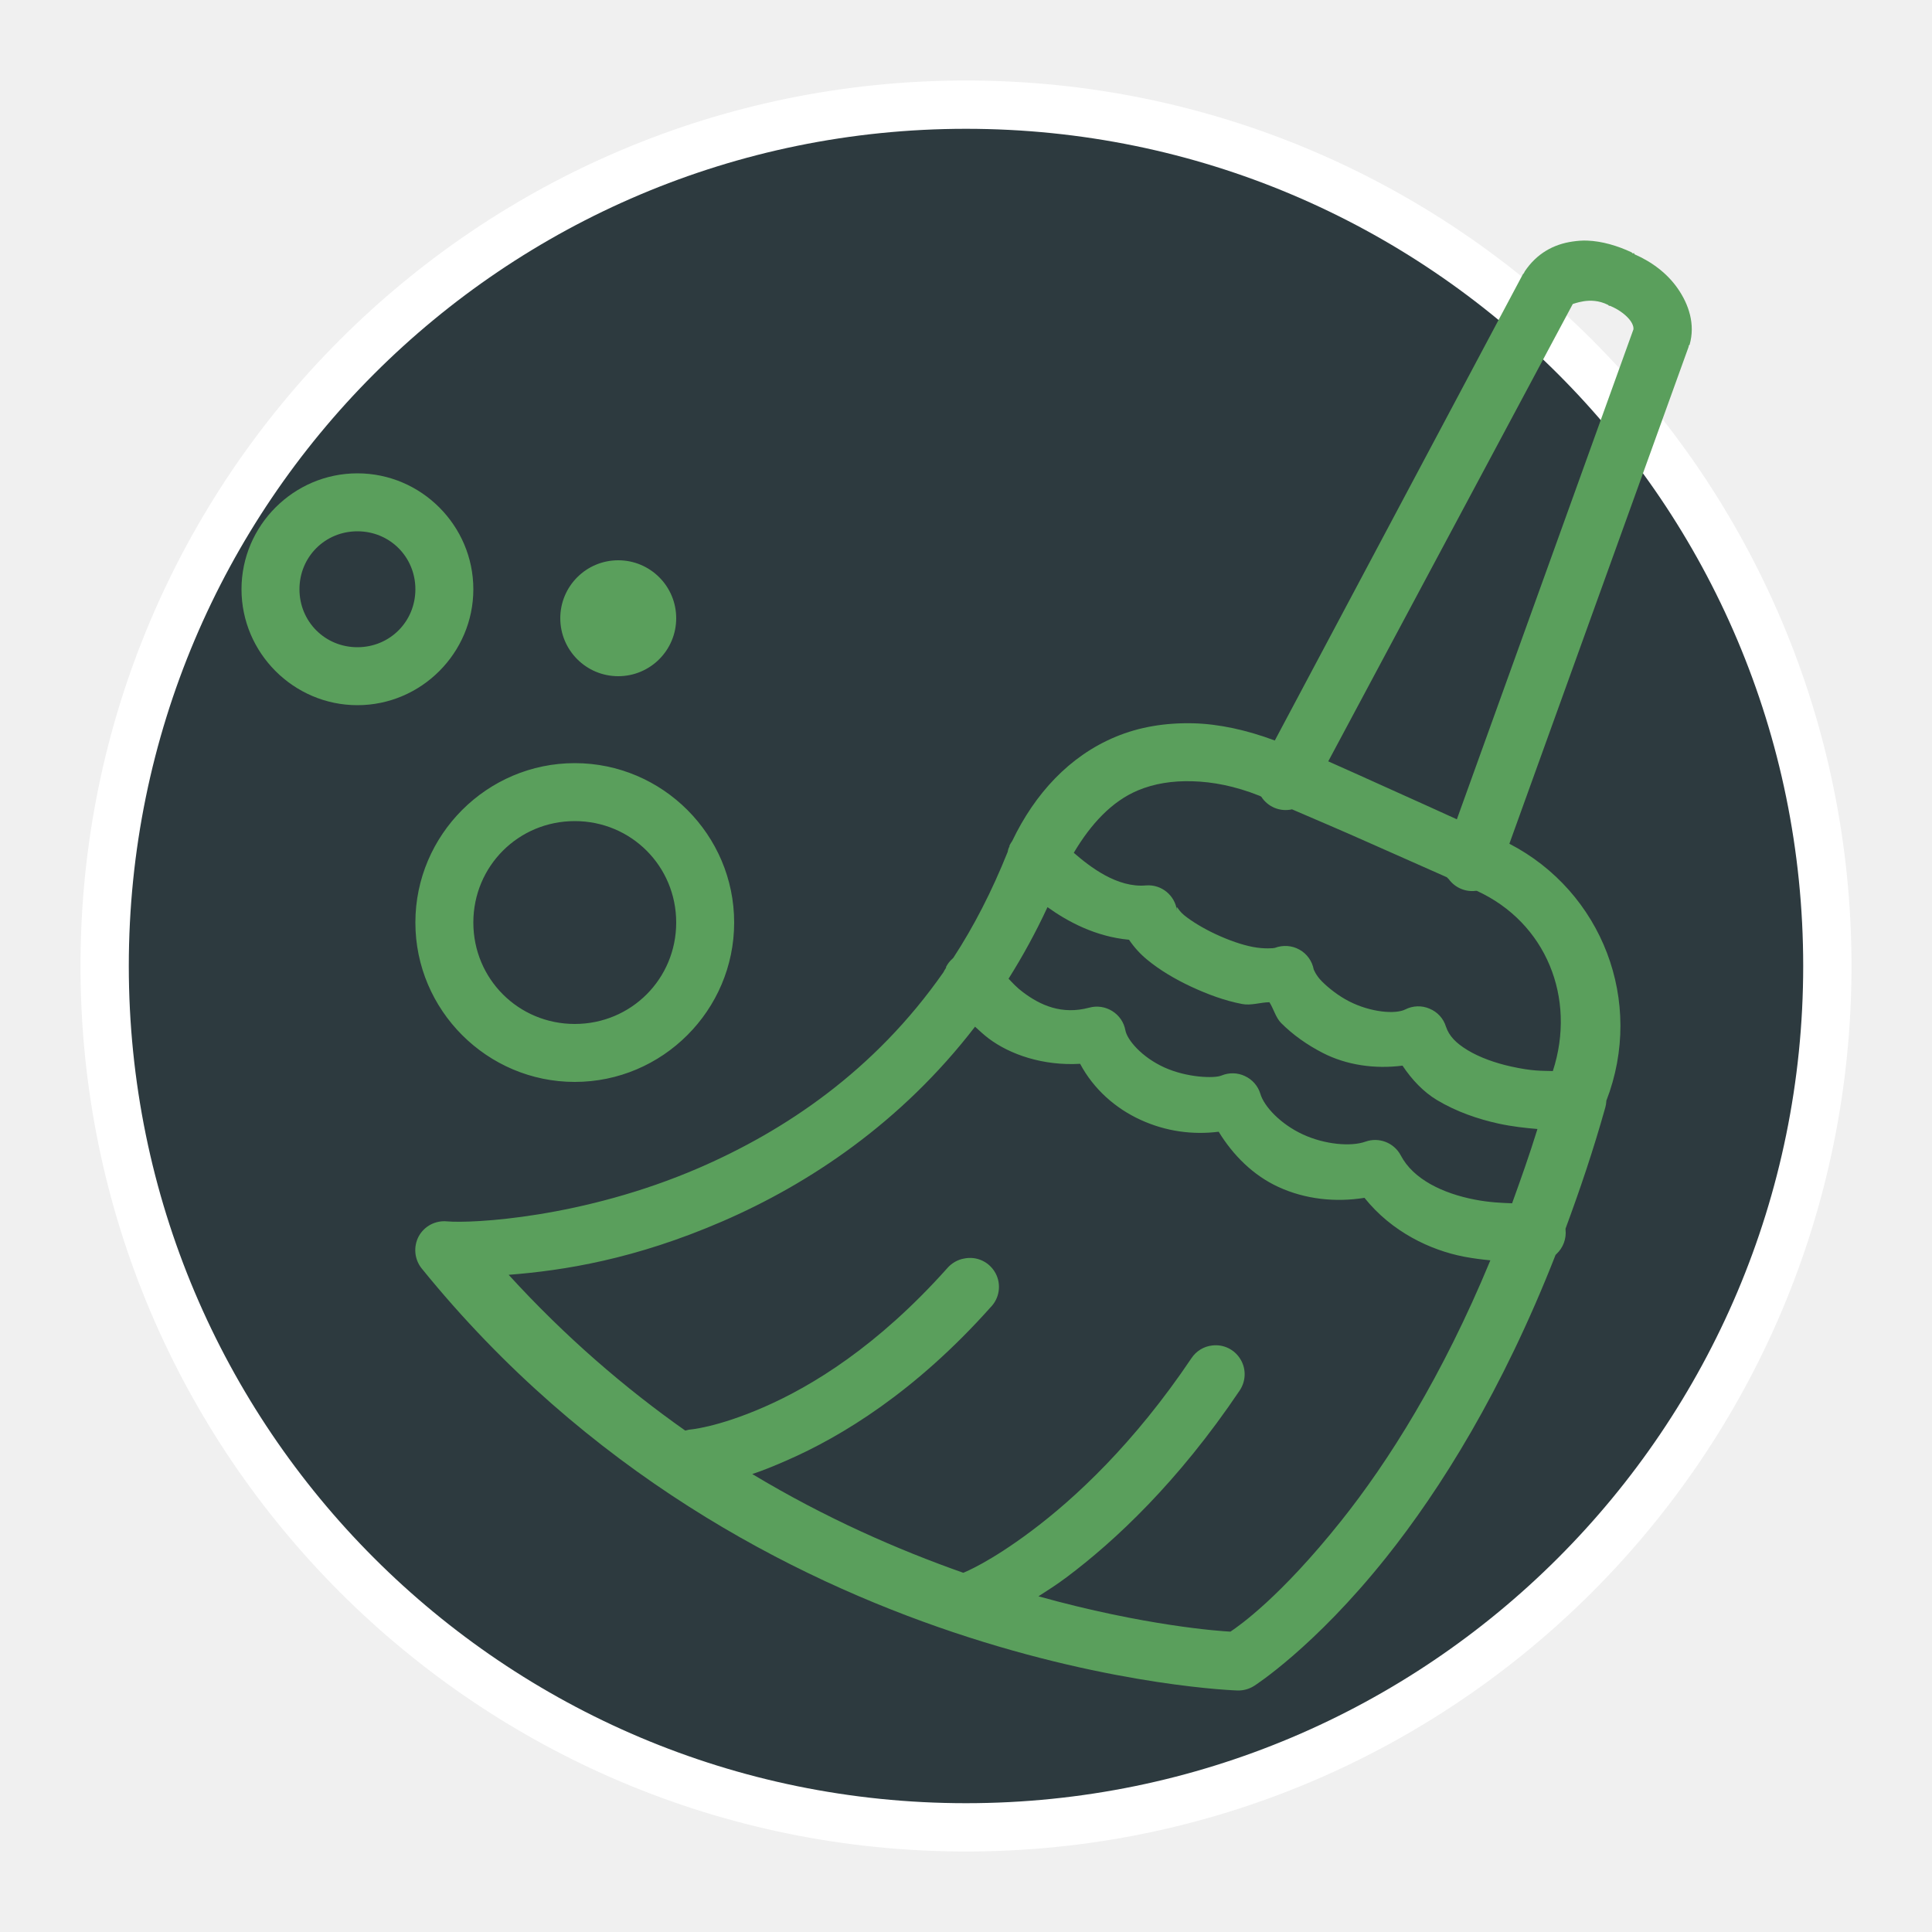
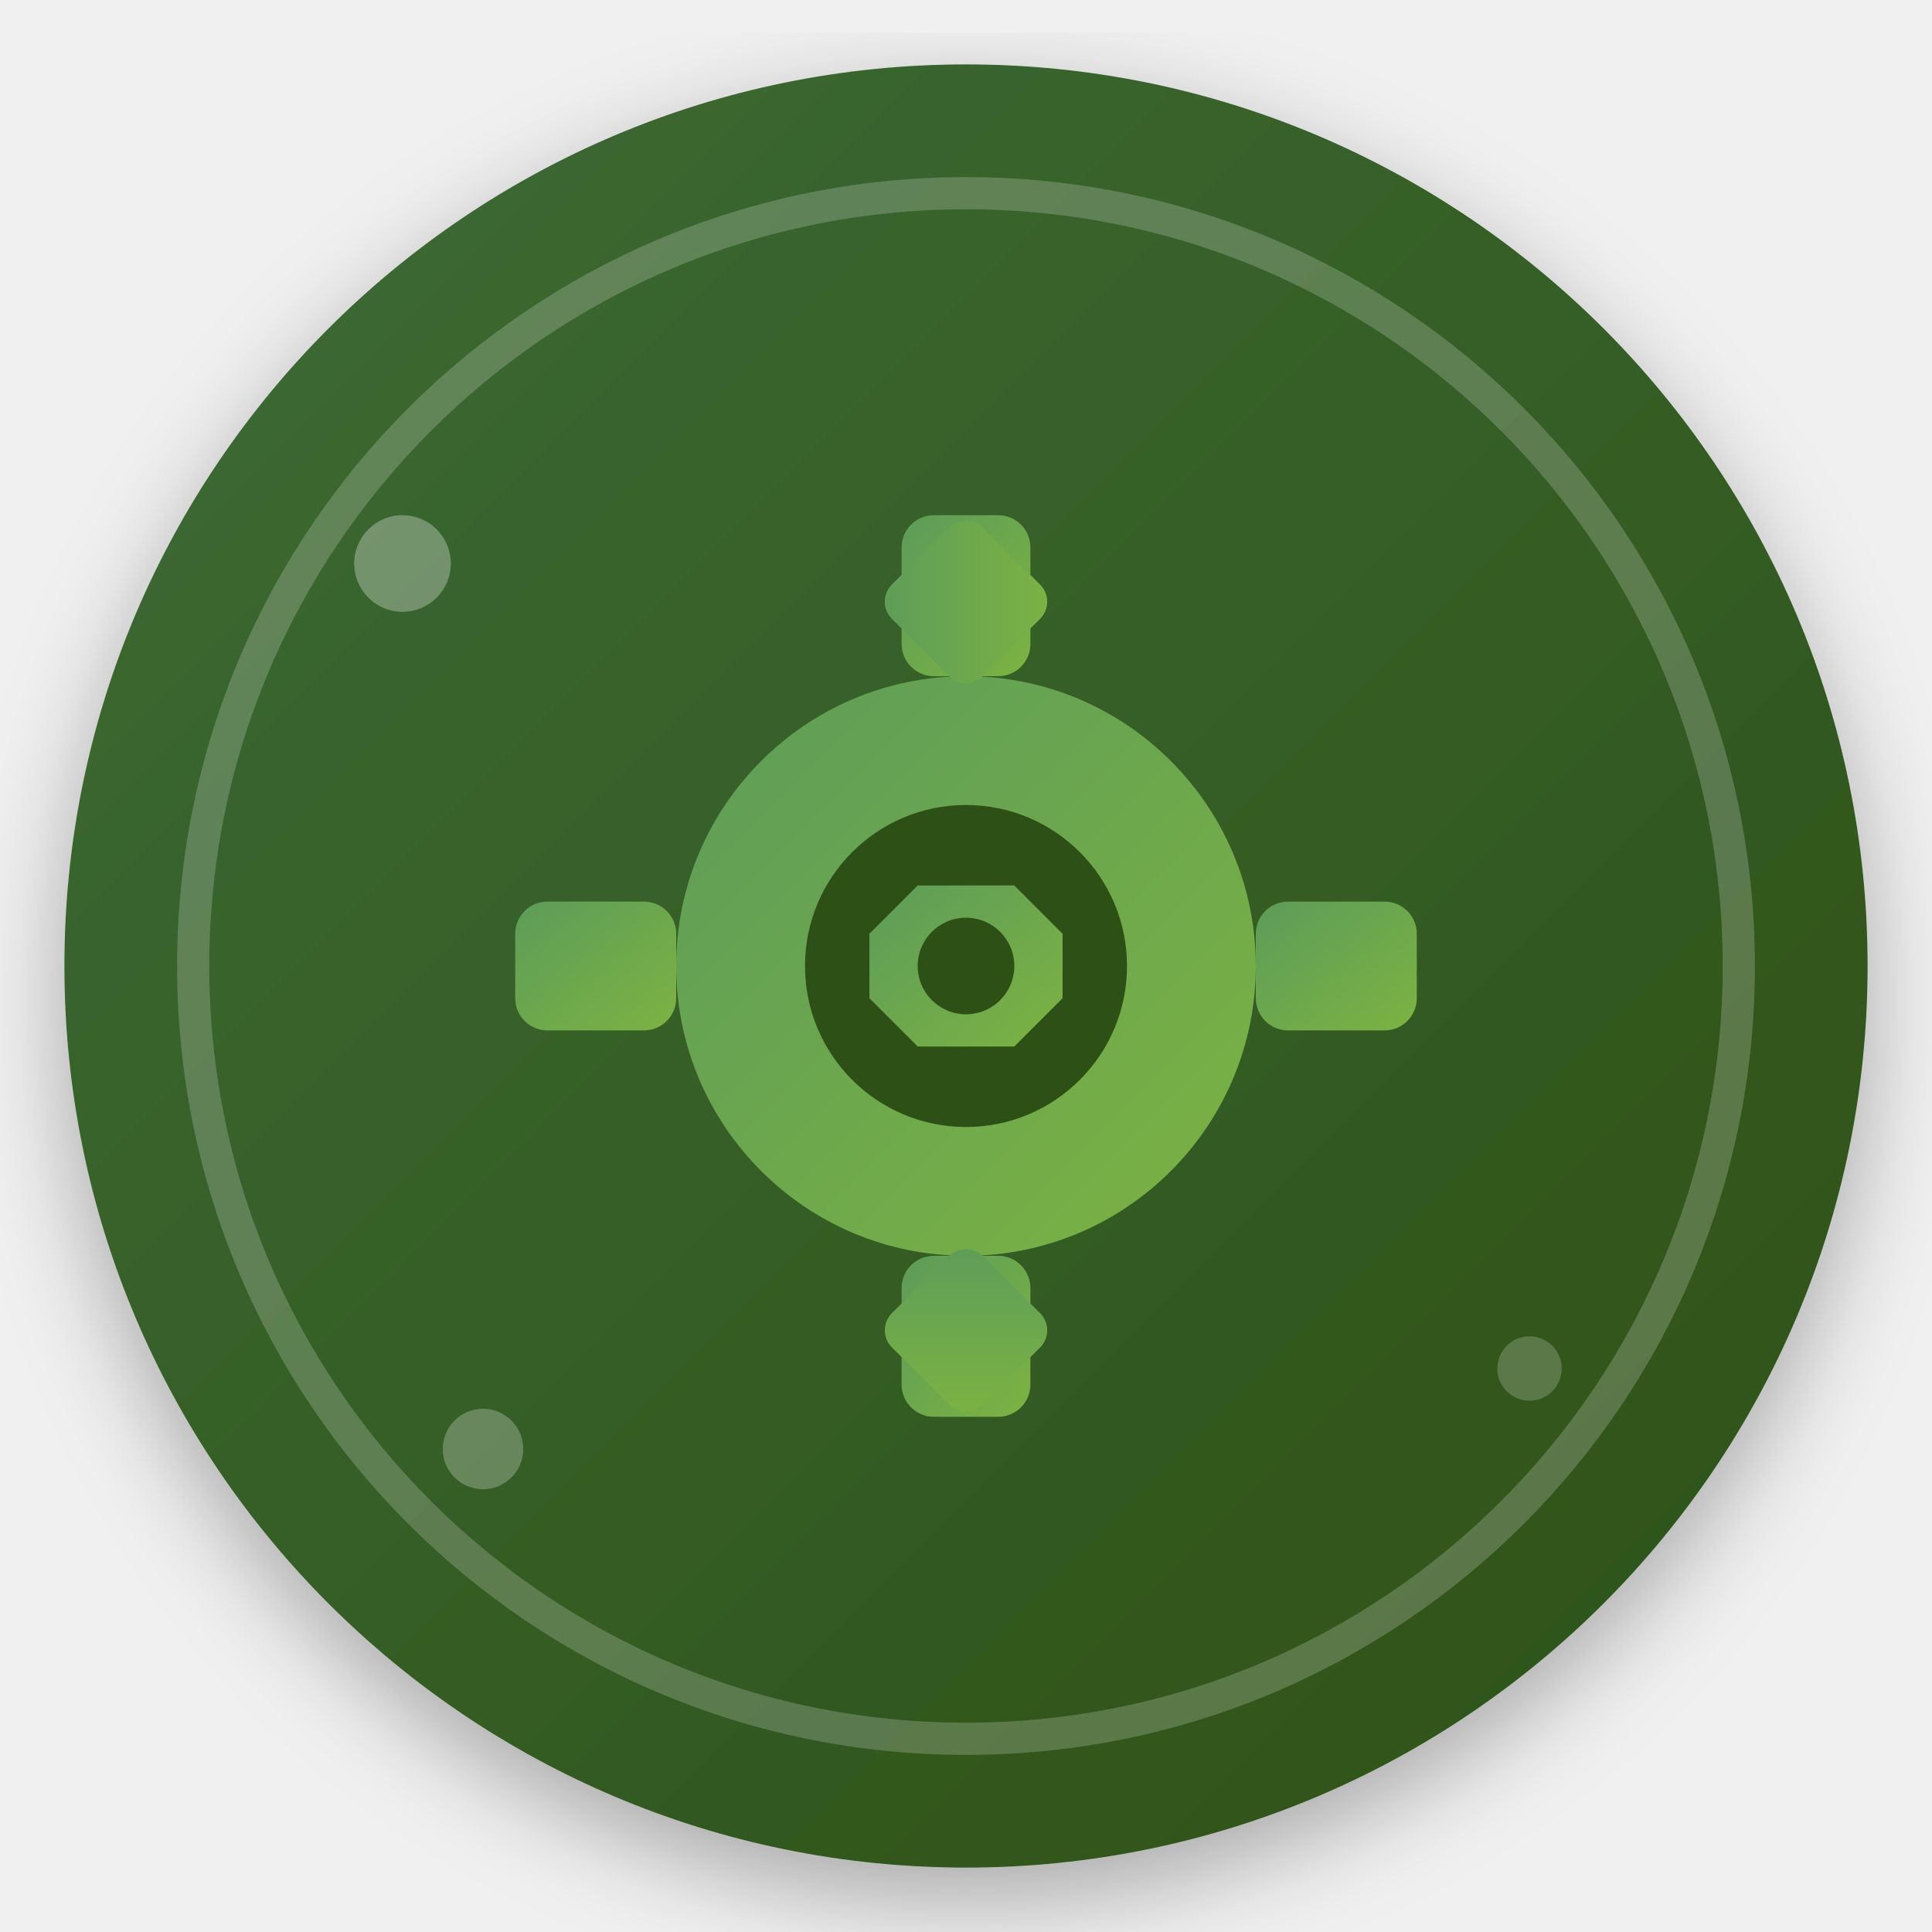
<svg xmlns="http://www.w3.org/2000/svg" viewBox="0 0 120 120">
-   <circle cx="60" cy="60" r="55" fill="white" />
-   <circle cx="60" cy="60" r="52" fill="#2D3A3F" />
-   <circle cx="60" cy="60" r="48" fill="#2D3A3F" />
-   <g transform="translate(60, 60) scale(1.8)">
-     <path d="M46.438 -0.031C46.27 -0.039 46.098 -0.023 45.938 0C45.266 0.094 44.688 0.422 44.281 1.031L44.25 1.094L44.219 1.125L35.656 17.219C34.691 16.859 33.734 16.648 32.844 16.625C31.883 16.602 30.977 16.75 30.156 17.094C28.574 17.754 27.379 19.047 26.594 20.688C26.559 20.738 26.527 20.789 26.5 20.844C26.496 20.852 26.504 20.867 26.5 20.875C26.488 20.895 26.477 20.918 26.469 20.938C26.457 20.977 26.445 21.02 26.438 21.062C25.895 22.418 25.27 23.637 24.562 24.719C24.555 24.73 24.539 24.738 24.531 24.75C24.441 24.828 24.367 24.926 24.312 25.031C24.309 25.039 24.316 25.055 24.312 25.062C24.277 25.113 24.246 25.164 24.219 25.219C21.832 28.637 18.723 30.695 15.781 31.969C11.773 33.703 7.938 33.887 7.094 33.812C6.691 33.773 6.305 33.977 6.113 34.332C5.926 34.688 5.965 35.125 6.219 35.438C17.613 49.5 34.375 50 34.375 50C34.574 50.004 34.77 49.949 34.938 49.844C34.938 49.844 37.008 48.531 39.5 45.406C41.371 43.059 43.504 39.664 45.344 34.969C45.355 34.957 45.363 34.949 45.375 34.938C45.605 34.723 45.723 34.41 45.688 34.094C45.688 34.082 45.688 34.074 45.688 34.062C46.172 32.754 46.641 31.379 47.062 29.875C47.078 29.812 47.09 29.75 47.094 29.688C47.094 29.676 47.094 29.668 47.094 29.656C48.426 26.219 46.941 22.434 43.75 20.781L49.938 3.625L49.938 3.594L49.969 3.562C50.172 2.852 49.938 2.168 49.562 1.625C49.207 1.113 48.688 0.711 48.062 0.438L48.062 0.406C48.043 0.398 48.02 0.414 48 0.406C47.988 0.402 47.98 0.379 47.969 0.375C47.48 0.145 46.945 -0.012 46.438 -0.031 Z M 46.312 2.062C46.539 2.027 46.836 2.027 47.156 2.188L47.188 2.219L47.219 2.219C47.543 2.348 47.812 2.566 47.938 2.75C48.062 2.934 48.027 3.043 48.031 3.031L41.938 19.938C41.203 19.605 40.695 19.371 39.656 18.906C38.883 18.559 38.148 18.223 37.5 17.938L45.938 2.156C45.93 2.164 46.086 2.098 46.312 2.062 Z M 4 8C1.801 8 0 9.801 0 12C0 14.199 1.801 16 4 16C6.199 16 8 14.199 8 12C8 9.801 6.199 8 4 8 Z M 4 10C5.117 10 6 10.883 6 12C6 13.117 5.117 14 4 14C2.883 14 2 13.117 2 12C2 10.883 2.883 10 4 10 Z M 13 11C11.895 11 11 11.895 11 13C11 14.105 11.895 15 13 15C14.105 15 15 14.105 15 13C15 11.895 14.105 11 13 11 Z M 11.5 18C8.473 18 6 20.473 6 23.5C6 26.527 8.473 29 11.5 29C14.527 29 17 26.527 17 23.5C17 20.473 14.527 18 11.5 18 Z M 32.812 18.625C33.508 18.645 34.27 18.785 35.125 19.125C35.145 19.137 35.168 19.148 35.188 19.156C35.414 19.512 35.84 19.688 36.25 19.594C36.363 19.641 36.352 19.637 36.469 19.688C37.145 19.98 37.996 20.34 38.844 20.719C40.086 21.273 40.871 21.613 41.594 21.938C41.613 21.961 41.633 21.98 41.656 22C41.871 22.297 42.23 22.453 42.594 22.406C42.605 22.406 42.613 22.406 42.625 22.406C45.016 23.5 46.07 26.105 45.25 28.625C44.855 28.613 44.555 28.633 43.812 28.469C43.258 28.348 42.719 28.152 42.312 27.906C41.906 27.66 41.672 27.418 41.562 27.094C41.477 26.812 41.27 26.586 40.996 26.473C40.727 26.355 40.418 26.367 40.156 26.5C39.82 26.668 38.973 26.605 38.219 26.219C37.844 26.027 37.508 25.758 37.281 25.531C37.055 25.305 36.992 25.09 37 25.125C36.945 24.832 36.766 24.578 36.504 24.434C36.246 24.289 35.934 24.27 35.656 24.375C35.629 24.387 35.297 24.418 34.906 24.344C34.516 24.27 34.062 24.109 33.625 23.906C33.188 23.703 32.785 23.457 32.531 23.25C32.277 23.043 32.254 22.828 32.281 23.094C32.215 22.566 31.75 22.18 31.219 22.219C30.215 22.312 29.273 21.574 28.719 21.094C29.305 20.105 30.031 19.316 30.938 18.938C31.492 18.707 32.117 18.605 32.812 18.625 Z M 11.5 20C13.445 20 15 21.555 15 23.5C15 25.445 13.445 27 11.5 27C9.555 27 8 25.445 8 23.5C8 21.555 9.555 20 11.5 20 Z M 27.812 22.969C28.508 23.469 29.473 23.988 30.625 24.094C30.809 24.363 31.008 24.582 31.25 24.781C31.684 25.141 32.219 25.457 32.781 25.719C33.344 25.98 33.934 26.199 34.531 26.312C34.84 26.371 35.156 26.254 35.469 26.25C35.617 26.477 35.684 26.777 35.875 26.969C36.281 27.375 36.766 27.719 37.312 28C38.125 28.418 39.102 28.562 40.062 28.438C40.391 28.93 40.785 29.344 41.25 29.625C41.934 30.035 42.68 30.285 43.375 30.438C43.863 30.543 44.309 30.59 44.719 30.625C44.441 31.523 44.141 32.367 43.844 33.188C43.484 33.176 43.043 33.156 42.562 33.062C41.469 32.852 40.434 32.367 40 31.531C39.766 31.094 39.246 30.895 38.781 31.062C38.285 31.238 37.387 31.164 36.625 30.812C35.863 30.461 35.285 29.852 35.156 29.406C35.074 29.137 34.879 28.914 34.621 28.797C34.367 28.676 34.074 28.672 33.812 28.781C33.57 28.883 32.625 28.855 31.844 28.5C31.062 28.145 30.559 27.547 30.5 27.219C30.449 26.941 30.285 26.703 30.047 26.555C29.809 26.406 29.52 26.363 29.25 26.438C28.305 26.691 27.566 26.355 26.969 25.906C26.762 25.754 26.609 25.586 26.469 25.438C26.953 24.668 27.402 23.852 27.812 22.969 Z M 25.312 27.094C25.461 27.23 25.602 27.363 25.781 27.5C26.52 28.055 27.656 28.449 28.938 28.375C29.402 29.246 30.156 29.914 31.031 30.312C31.895 30.707 32.816 30.832 33.719 30.719C34.219 31.535 34.914 32.227 35.781 32.625C36.707 33.051 37.746 33.16 38.75 33C39.684 34.168 41.012 34.805 42.188 35.031C42.5 35.09 42.809 35.129 43.094 35.156C41.43 39.176 39.566 42.117 37.938 44.156C35.852 46.77 34.441 47.758 34.125 47.969C33.77 47.953 31.164 47.77 27.5 46.75C27.801 46.555 28.125 46.352 28.469 46.094C30.137 44.844 32.32 42.805 34.438 39.656C34.66 39.332 34.676 38.91 34.473 38.574C34.27 38.234 33.891 38.047 33.5 38.094C33.207 38.125 32.945 38.285 32.781 38.531C30.797 41.484 28.754 43.375 27.25 44.5C25.82 45.57 24.992 45.902 24.906 45.938C22.656 45.145 20.164 44.059 17.625 42.531C17.992 42.41 18.383 42.25 18.812 42.062C20.711 41.234 23.25 39.688 25.844 36.781C26.156 36.469 26.227 35.988 26.02 35.602C25.809 35.211 25.371 35.004 24.938 35.094C24.707 35.133 24.496 35.258 24.344 35.438C21.938 38.129 19.684 39.496 18.031 40.219C16.379 40.941 15.438 41 15.438 41C15.395 41.008 15.352 41.02 15.312 41.031C13.238 39.57 11.168 37.793 9.219 35.656C11.121 35.508 13.57 35.121 16.594 33.812C19.578 32.52 22.762 30.41 25.312 27.094Z" fill="#5a9f5c" transform="translate(-25, -25)" />
+   <defs>
+     <linearGradient id="bgGrad" x1="0%" y1="0%" x2="100%" y2="100%">
+       <stop offset="0%" style="stop-color:#3D6B35" />
+       <stop offset="100%" style="stop-color:#2D5016" />
+     </linearGradient>
+     <linearGradient id="iconGrad" x1="0%" y1="0%" x2="100%" y2="100%">
+       <stop offset="0%" style="stop-color:#5D9C59" />
+       <stop offset="100%" style="stop-color:#7CB342" />
+     </linearGradient>
+     <filter id="shadow" x="-20%" y="-20%" width="140%" height="140%">
+       <feDropShadow dx="0" dy="2" stdDeviation="3" flood-opacity="0.3" />
+     </filter>
+   </defs>
+   <circle cx="60" cy="60" r="56" fill="url(#bgGrad)" filter="url(#shadow)" />
+   <circle cx="60" cy="60" r="48" fill="none" stroke="rgba(255,255,255,0.2)" stroke-width="2" />
+   <g transform="translate(60, 60)">
+     <circle cx="0" cy="0" r="18" fill="url(#iconGrad)" />
+     <g fill="url(#iconGrad)">
+       <rect x="-4" y="-28" width="8" height="10" rx="2" />
+       <rect x="-4" y="18" width="8" height="10" rx="2" />
+       <rect x="-28" y="-4" width="10" height="8" rx="2" />
+       <rect x="18" y="-4" width="10" height="8" rx="2" />
+       <rect x="-20" y="-20" width="8" height="8" rx="1.5" transform="rotate(45)" />
+       <rect x="12" y="-20" width="8" height="8" rx="1.5" transform="rotate(-45)" />
+       <rect x="-20" y="12" width="8" height="8" rx="1.5" transform="rotate(-45)" />
+       <rect x="12" y="12" width="8" height="8" rx="1.5" transform="rotate(45)" />
+     </g>
+     <circle cx="0" cy="0" r="10" fill="#2D5016" />
+     <path d="M-6 -2 L-3 -5 L3 -5 L6 -2 L6 2 L3 5 L-3 5 L-6 2 Z" fill="url(#iconGrad)" />
+     <circle cx="0" cy="0" r="3" fill="#2D5016" />
  </g>
+   <circle cx="25" cy="35" r="3" fill="rgba(255,255,255,0.3)" />
+   <circle cx="95" cy="85" r="2" fill="rgba(255,255,255,0.2)" />
+   <circle cx="30" cy="90" r="2.5" fill="rgba(255,255,255,0.25)" />
</svg>
